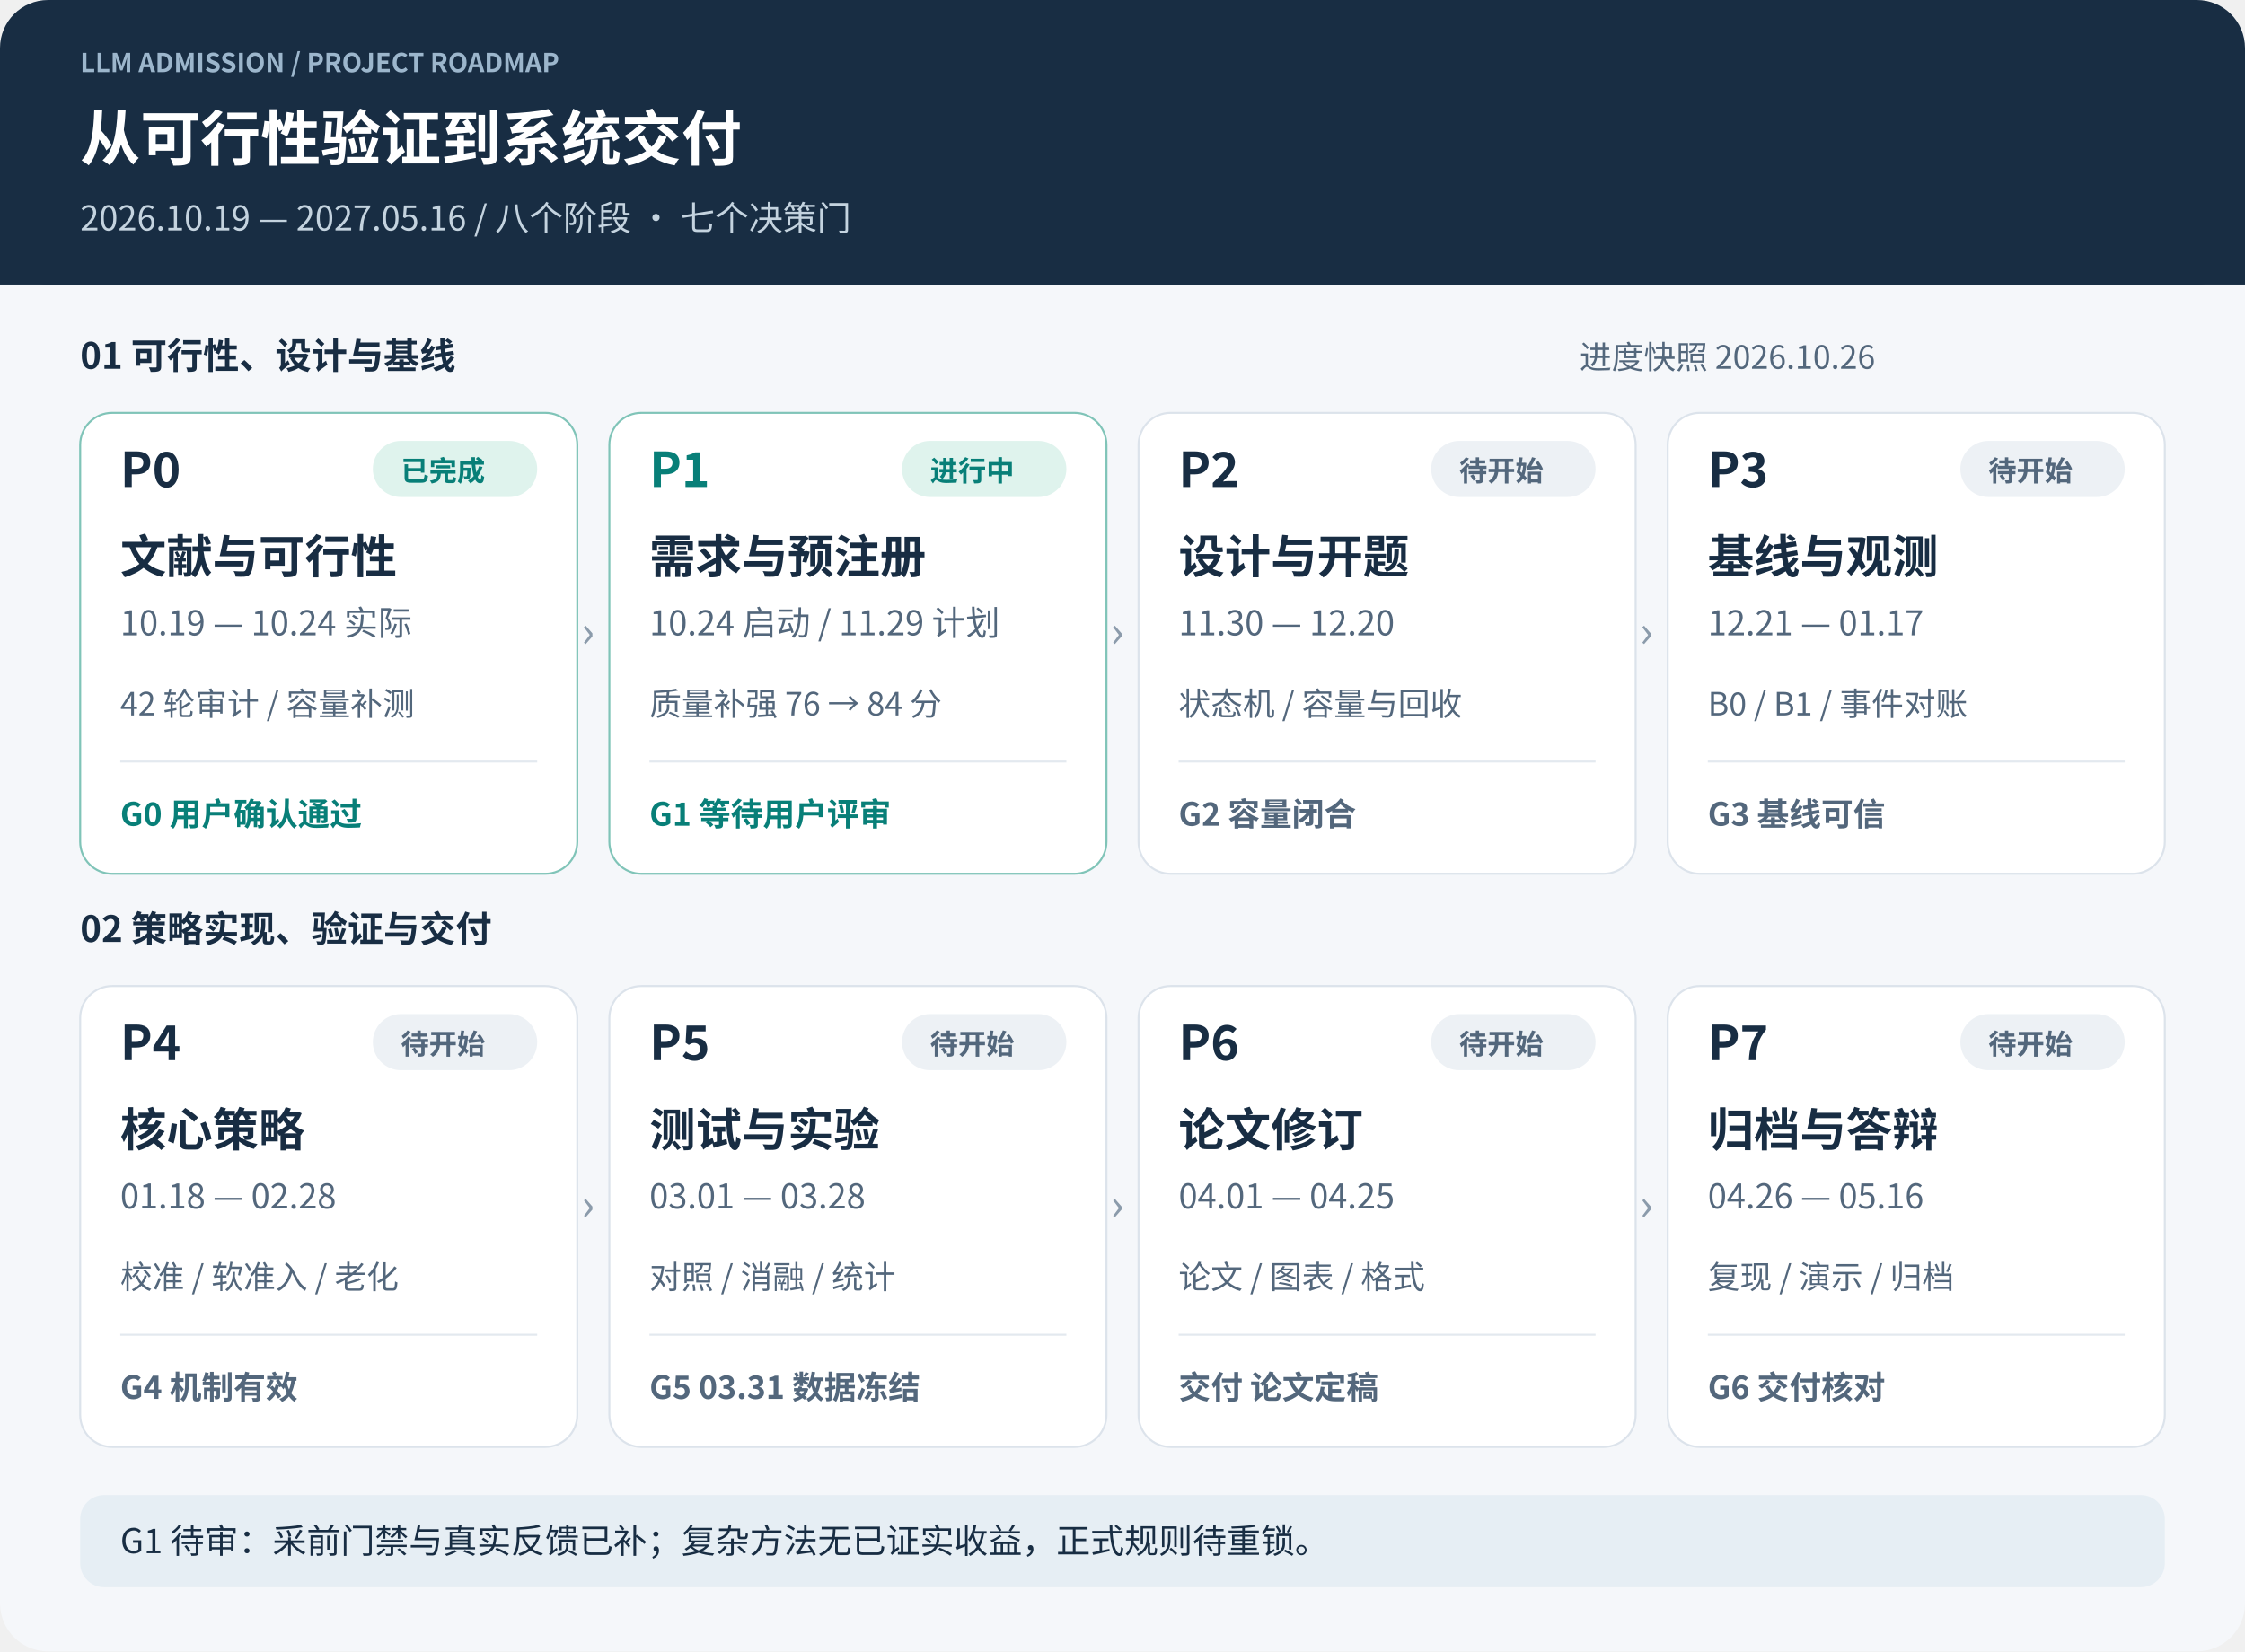
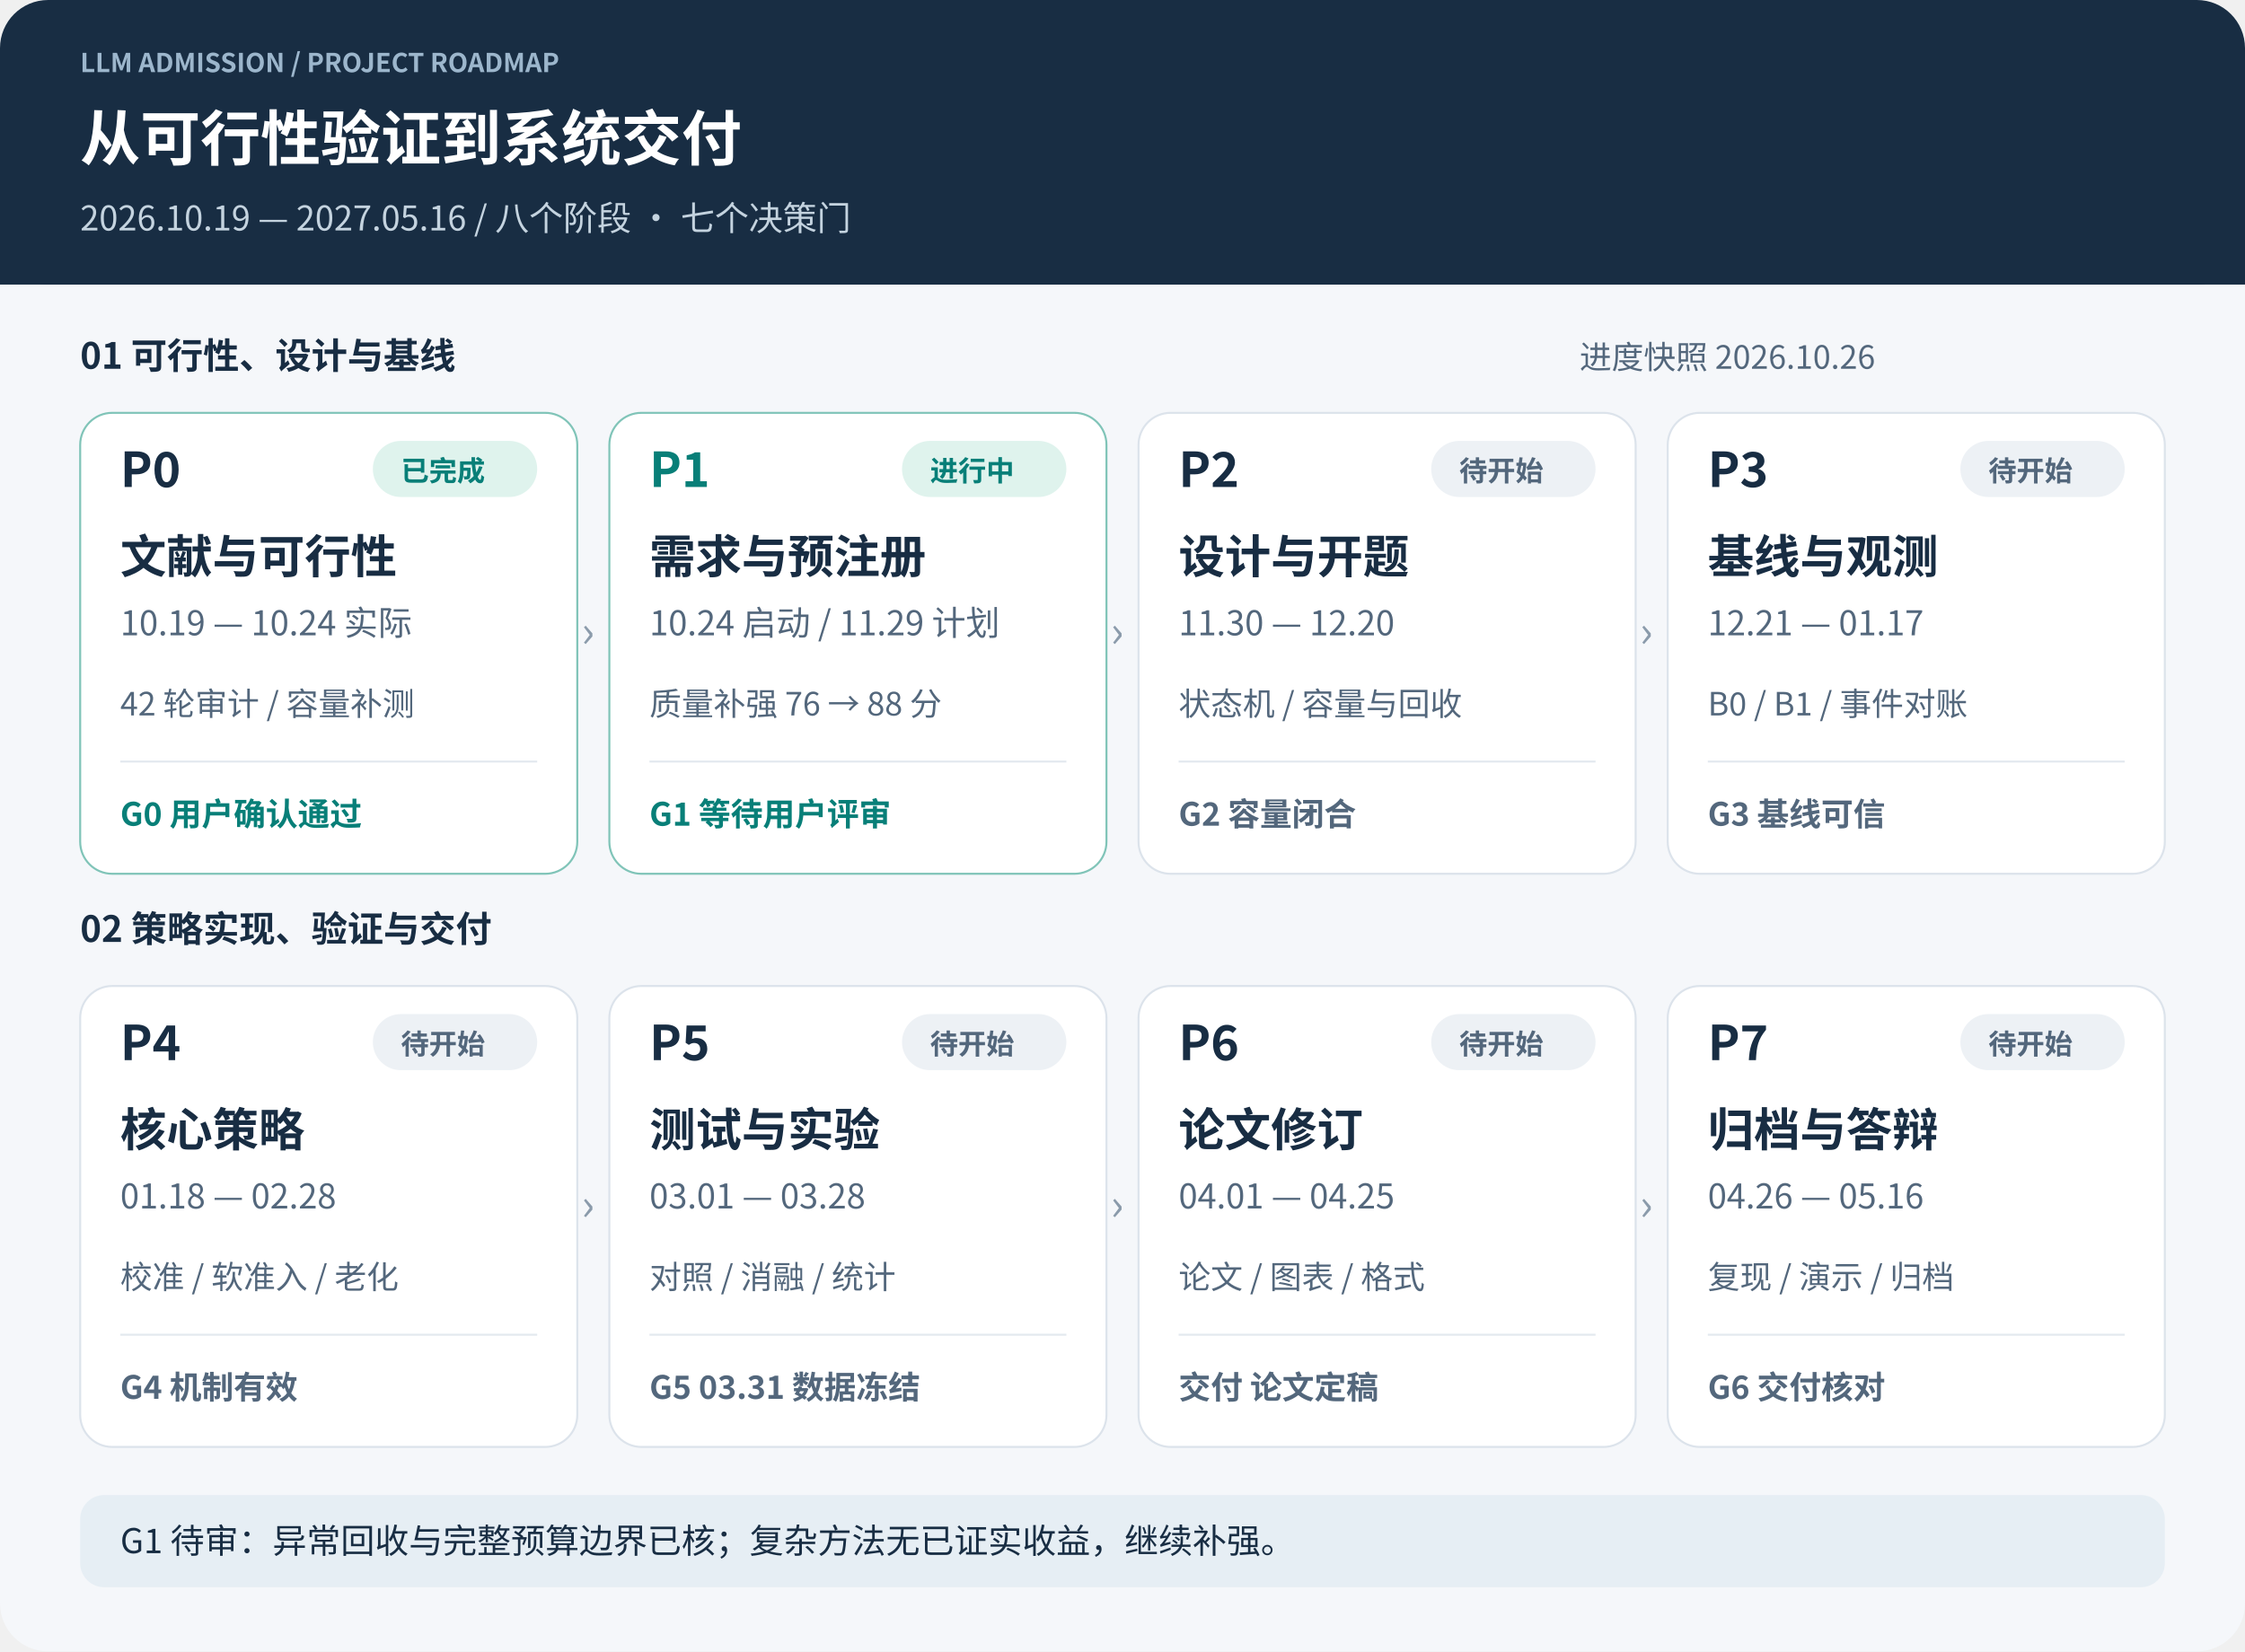
<svg xmlns="http://www.w3.org/2000/svg" width="1120" height="824" viewBox="0 0 1120 824" role="img" aria-labelledby="title desc">
  <g font-family="Segoe UI, PingFang SC, Microsoft YaHei, Noto Sans CJK SC, sans-serif">
    <rect x="0" y="0" width="1120" height="824" rx="24" fill="#f5f7fa" stroke="none" />
    <rect x="0" y="0" width="1120" height="142" rx="24" fill="#182d43" stroke="none" />
    <rect x="0" y="80" width="1120" height="62" rx="0" fill="#182d43" stroke="none" />
    <text x="40" y="36" font-size="13" fill="#9cb6cc" font-weight="600">LLM ADMISSION / PROJECT ROADMAP</text>
    <text x="40" y="80" font-size="30" fill="#ffffff" font-weight="700">从可行性验证到系统交付</text>
    <text x="40" y="115" font-size="17" fill="#c4d3df" font-weight="400">2026.10.19 — 2027.05.16  /  八个阶段 · 七个决策门</text>
    <text x="40" y="184" font-size="18" fill="#182d43" font-weight="600">01  可行性、设计与基线</text>
    <text x="788" y="184" font-size="16" fill="#53677c" font-weight="400">进度快照  2026.10.26</text>
    <rect x="40" y="206" width="248" height="230" rx="16" fill="#ffffff" stroke="#80c4b8" />
    <text x="60" y="243" font-size="24" fill="#182d43" font-weight="700">P0</text>
    <rect x="186" y="220" width="82" height="28" rx="14" fill="#dff3ed" stroke="none" />
    <text x="200" y="240" font-size="14" fill="#087f78" font-weight="600">已完成</text>
    <text x="60" y="286" font-size="23" fill="#182d43" font-weight="600">文献与可行性</text>
    <text x="60" y="317" font-size="17" fill="#53677c" font-weight="400">10.19 — 10.24 实际</text>
    <text x="60" y="357" font-size="16" fill="#53677c" font-weight="400">42 轮审计 / 容量补测</text>
    <path d="M60 380h208" stroke="#e3e9ef" />
    <text x="60" y="412" font-size="16" fill="#087f78" font-weight="600">G0  用户确认通过</text>
    <text x="290" y="323" font-size="22" fill="#8b9bab" font-weight="400">›</text>
    <rect x="304" y="206" width="248" height="230" rx="16" fill="#ffffff" stroke="#80c4b8" />
    <text x="324" y="243" font-size="24" fill="#087f78" font-weight="700">P1</text>
    <rect x="450" y="220" width="82" height="28" rx="14" fill="#dff3ed" stroke="none" />
    <text x="464" y="240" font-size="14" fill="#087f78" font-weight="600">进行中</text>
    <text x="324" y="286" font-size="23" fill="#182d43" font-weight="600">需求与预注册</text>
    <text x="324" y="317" font-size="17" fill="#53677c" font-weight="400">10.24 启动 / 11.29 计划</text>
-     <text x="324" y="357" font-size="16" fill="#53677c" font-weight="400">质量补强 76 → 84 分</text>
+     <text x="324" y="357" font-size="16" fill="#53677c" font-weight="400">质量补强 76 → 88 分</text>
    <path d="M324 380h208" stroke="#e3e9ef" />
    <text x="324" y="412" font-size="16" fill="#087f78" font-weight="600">G1  等待用户评审</text>
    <text x="554" y="323" font-size="22" fill="#8b9bab" font-weight="400">›</text>
    <rect x="568" y="206" width="248" height="230" rx="16" fill="#ffffff" stroke="#dce3eb" />
    <text x="588" y="243" font-size="24" fill="#182d43" font-weight="700">P2</text>
    <rect x="714" y="220" width="82" height="28" rx="14" fill="#edf1f5" stroke="none" />
    <text x="728" y="240" font-size="14" fill="#53677c" font-weight="600">待开始</text>
    <text x="588" y="286" font-size="23" fill="#182d43" font-weight="600">设计与开题</text>
    <text x="588" y="317" font-size="17" fill="#53677c" font-weight="400">11.30 — 12.20</text>
    <text x="588" y="357" font-size="16" fill="#53677c" font-weight="400">状态机 / 容量与回收</text>
    <path d="M588 380h208" stroke="#e3e9ef" />
    <text x="588" y="412" font-size="16" fill="#53677c" font-weight="600">G2  容量闭合</text>
    <text x="818" y="323" font-size="22" fill="#8b9bab" font-weight="400">›</text>
    <rect x="832" y="206" width="248" height="230" rx="16" fill="#ffffff" stroke="#dce3eb" />
    <text x="852" y="243" font-size="24" fill="#182d43" font-weight="700">P3</text>
    <rect x="978" y="220" width="82" height="28" rx="14" fill="#edf1f5" stroke="none" />
    <text x="992" y="240" font-size="14" fill="#53677c" font-weight="600">待开始</text>
    <text x="852" y="286" font-size="23" fill="#182d43" font-weight="600">基线与观测</text>
    <text x="852" y="317" font-size="17" fill="#53677c" font-weight="400">12.21 — 01.17</text>
    <text x="852" y="357" font-size="16" fill="#53677c" font-weight="400">B0 / B1 / 事件对账</text>
    <path d="M852 380h208" stroke="#e3e9ef" />
    <text x="852" y="412" font-size="16" fill="#53677c" font-weight="600">G3  基线可信</text>
    <rect x="40" y="492" width="248" height="230" rx="16" fill="#ffffff" stroke="#dce3eb" />
    <text x="60" y="529" font-size="24" fill="#182d43" font-weight="700">P4</text>
    <rect x="186" y="506" width="82" height="28" rx="14" fill="#edf1f5" stroke="none" />
    <text x="200" y="526" font-size="14" fill="#53677c" font-weight="600">待开始</text>
    <text x="60" y="572" font-size="23" fill="#182d43" font-weight="600">核心策略</text>
    <text x="60" y="603" font-size="17" fill="#53677c" font-weight="400">01.18 — 02.28</text>
    <text x="60" y="643" font-size="16" fill="#53677c" font-weight="400">校准 / 软准入 / 老化</text>
    <path d="M60 666h208" stroke="#e3e9ef" />
    <text x="60" y="698" font-size="16" fill="#53677c" font-weight="600">G4  机制有效</text>
    <text x="290" y="609" font-size="22" fill="#8b9bab" font-weight="400">›</text>
    <rect x="304" y="492" width="248" height="230" rx="16" fill="#ffffff" stroke="#dce3eb" />
    <text x="324" y="529" font-size="24" fill="#182d43" font-weight="700">P5</text>
    <rect x="450" y="506" width="82" height="28" rx="14" fill="#edf1f5" stroke="none" />
    <text x="464" y="526" font-size="14" fill="#53677c" font-weight="600">待开始</text>
    <text x="324" y="572" font-size="23" fill="#182d43" font-weight="600">测试与实验</text>
    <text x="324" y="603" font-size="17" fill="#53677c" font-weight="400">03.01 — 03.28</text>
    <text x="324" y="643" font-size="16" fill="#53677c" font-weight="400">对照 / 消融 / 统计</text>
    <path d="M324 666h208" stroke="#e3e9ef" />
    <text x="324" y="698" font-size="16" fill="#53677c" font-weight="600">G5  03.31 数据冻结</text>
    <text x="554" y="609" font-size="22" fill="#8b9bab" font-weight="400">›</text>
    <rect x="568" y="492" width="248" height="230" rx="16" fill="#ffffff" stroke="#dce3eb" />
    <text x="588" y="529" font-size="24" fill="#182d43" font-weight="700">P6</text>
    <rect x="714" y="506" width="82" height="28" rx="14" fill="#edf1f5" stroke="none" />
    <text x="728" y="526" font-size="14" fill="#53677c" font-weight="600">待开始</text>
    <text x="588" y="572" font-size="23" fill="#182d43" font-weight="600">论文修订</text>
    <text x="588" y="603" font-size="17" fill="#53677c" font-weight="400">04.01 — 04.25</text>
    <text x="588" y="643" font-size="16" fill="#53677c" font-weight="400">论文 / 图表 / 格式</text>
    <path d="M588 666h208" stroke="#e3e9ef" />
    <text x="588" y="698" font-size="16" fill="#53677c" font-weight="600">交付  论文定稿</text>
    <text x="818" y="609" font-size="22" fill="#8b9bab" font-weight="400">›</text>
    <rect x="832" y="492" width="248" height="230" rx="16" fill="#ffffff" stroke="#dce3eb" />
    <text x="852" y="529" font-size="24" fill="#182d43" font-weight="700">P7</text>
    <rect x="978" y="506" width="82" height="28" rx="14" fill="#edf1f5" stroke="none" />
    <text x="992" y="526" font-size="14" fill="#53677c" font-weight="600">待开始</text>
    <text x="852" y="572" font-size="23" fill="#182d43" font-weight="600">归档与答辩</text>
    <text x="852" y="603" font-size="17" fill="#53677c" font-weight="400">04.26 — 05.16</text>
    <text x="852" y="643" font-size="16" fill="#53677c" font-weight="400">复现 / 演示 / 归档</text>
    <path d="M852 666h208" stroke="#e3e9ef" />
    <text x="852" y="698" font-size="16" fill="#53677c" font-weight="600">G6  交付核对</text>
    <text x="40" y="470" font-size="18" fill="#182d43" font-weight="600">02  策略实现、验证与交付</text>
    <rect x="40" y="746" width="1040" height="46" rx="12" fill="#e6eeF4" stroke="none" />
-     <text x="60" y="775" font-size="17" fill="#182d43" font-weight="400">G1 待审：采前门禁与真实反馈已补；复杂方法无已证实收益，正式规则待重锁。</text>
+     <text x="60" y="775" font-size="17" fill="#182d43" font-weight="400">G1 待审：异常回收与完整预算边界已核；复杂方法无已证实收益，继续补强。</text>
  </g>
</svg>
